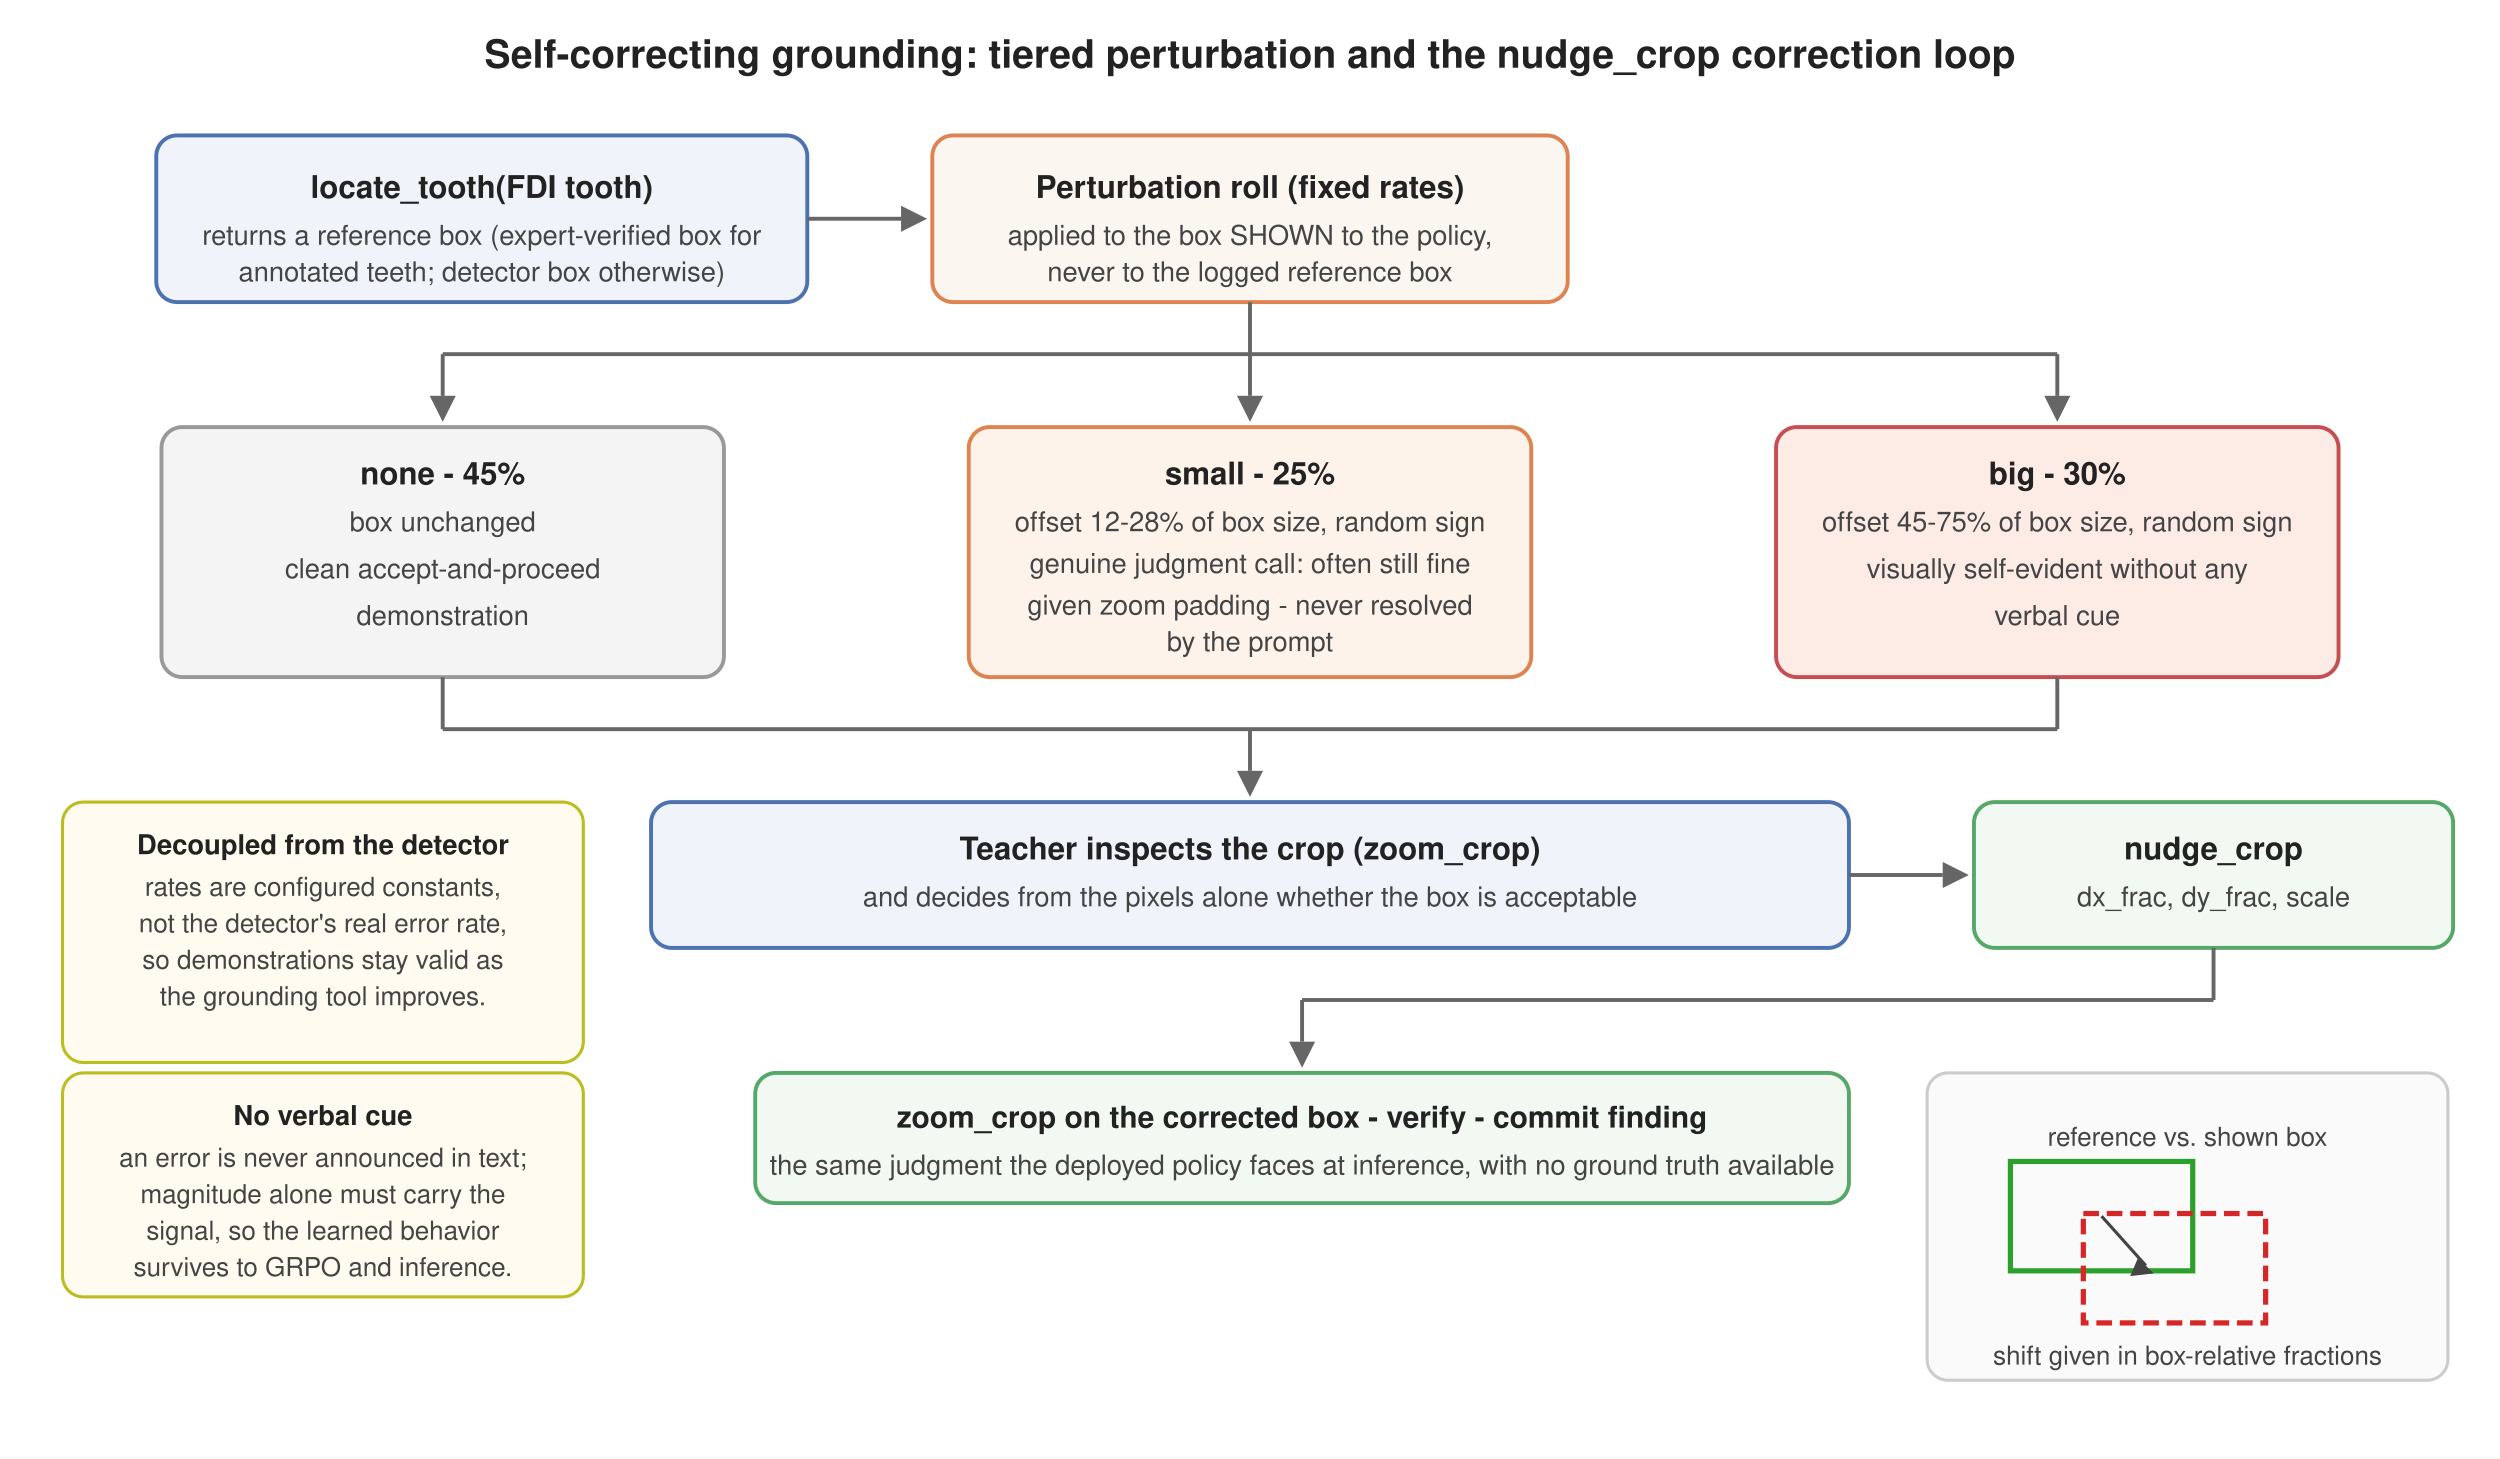
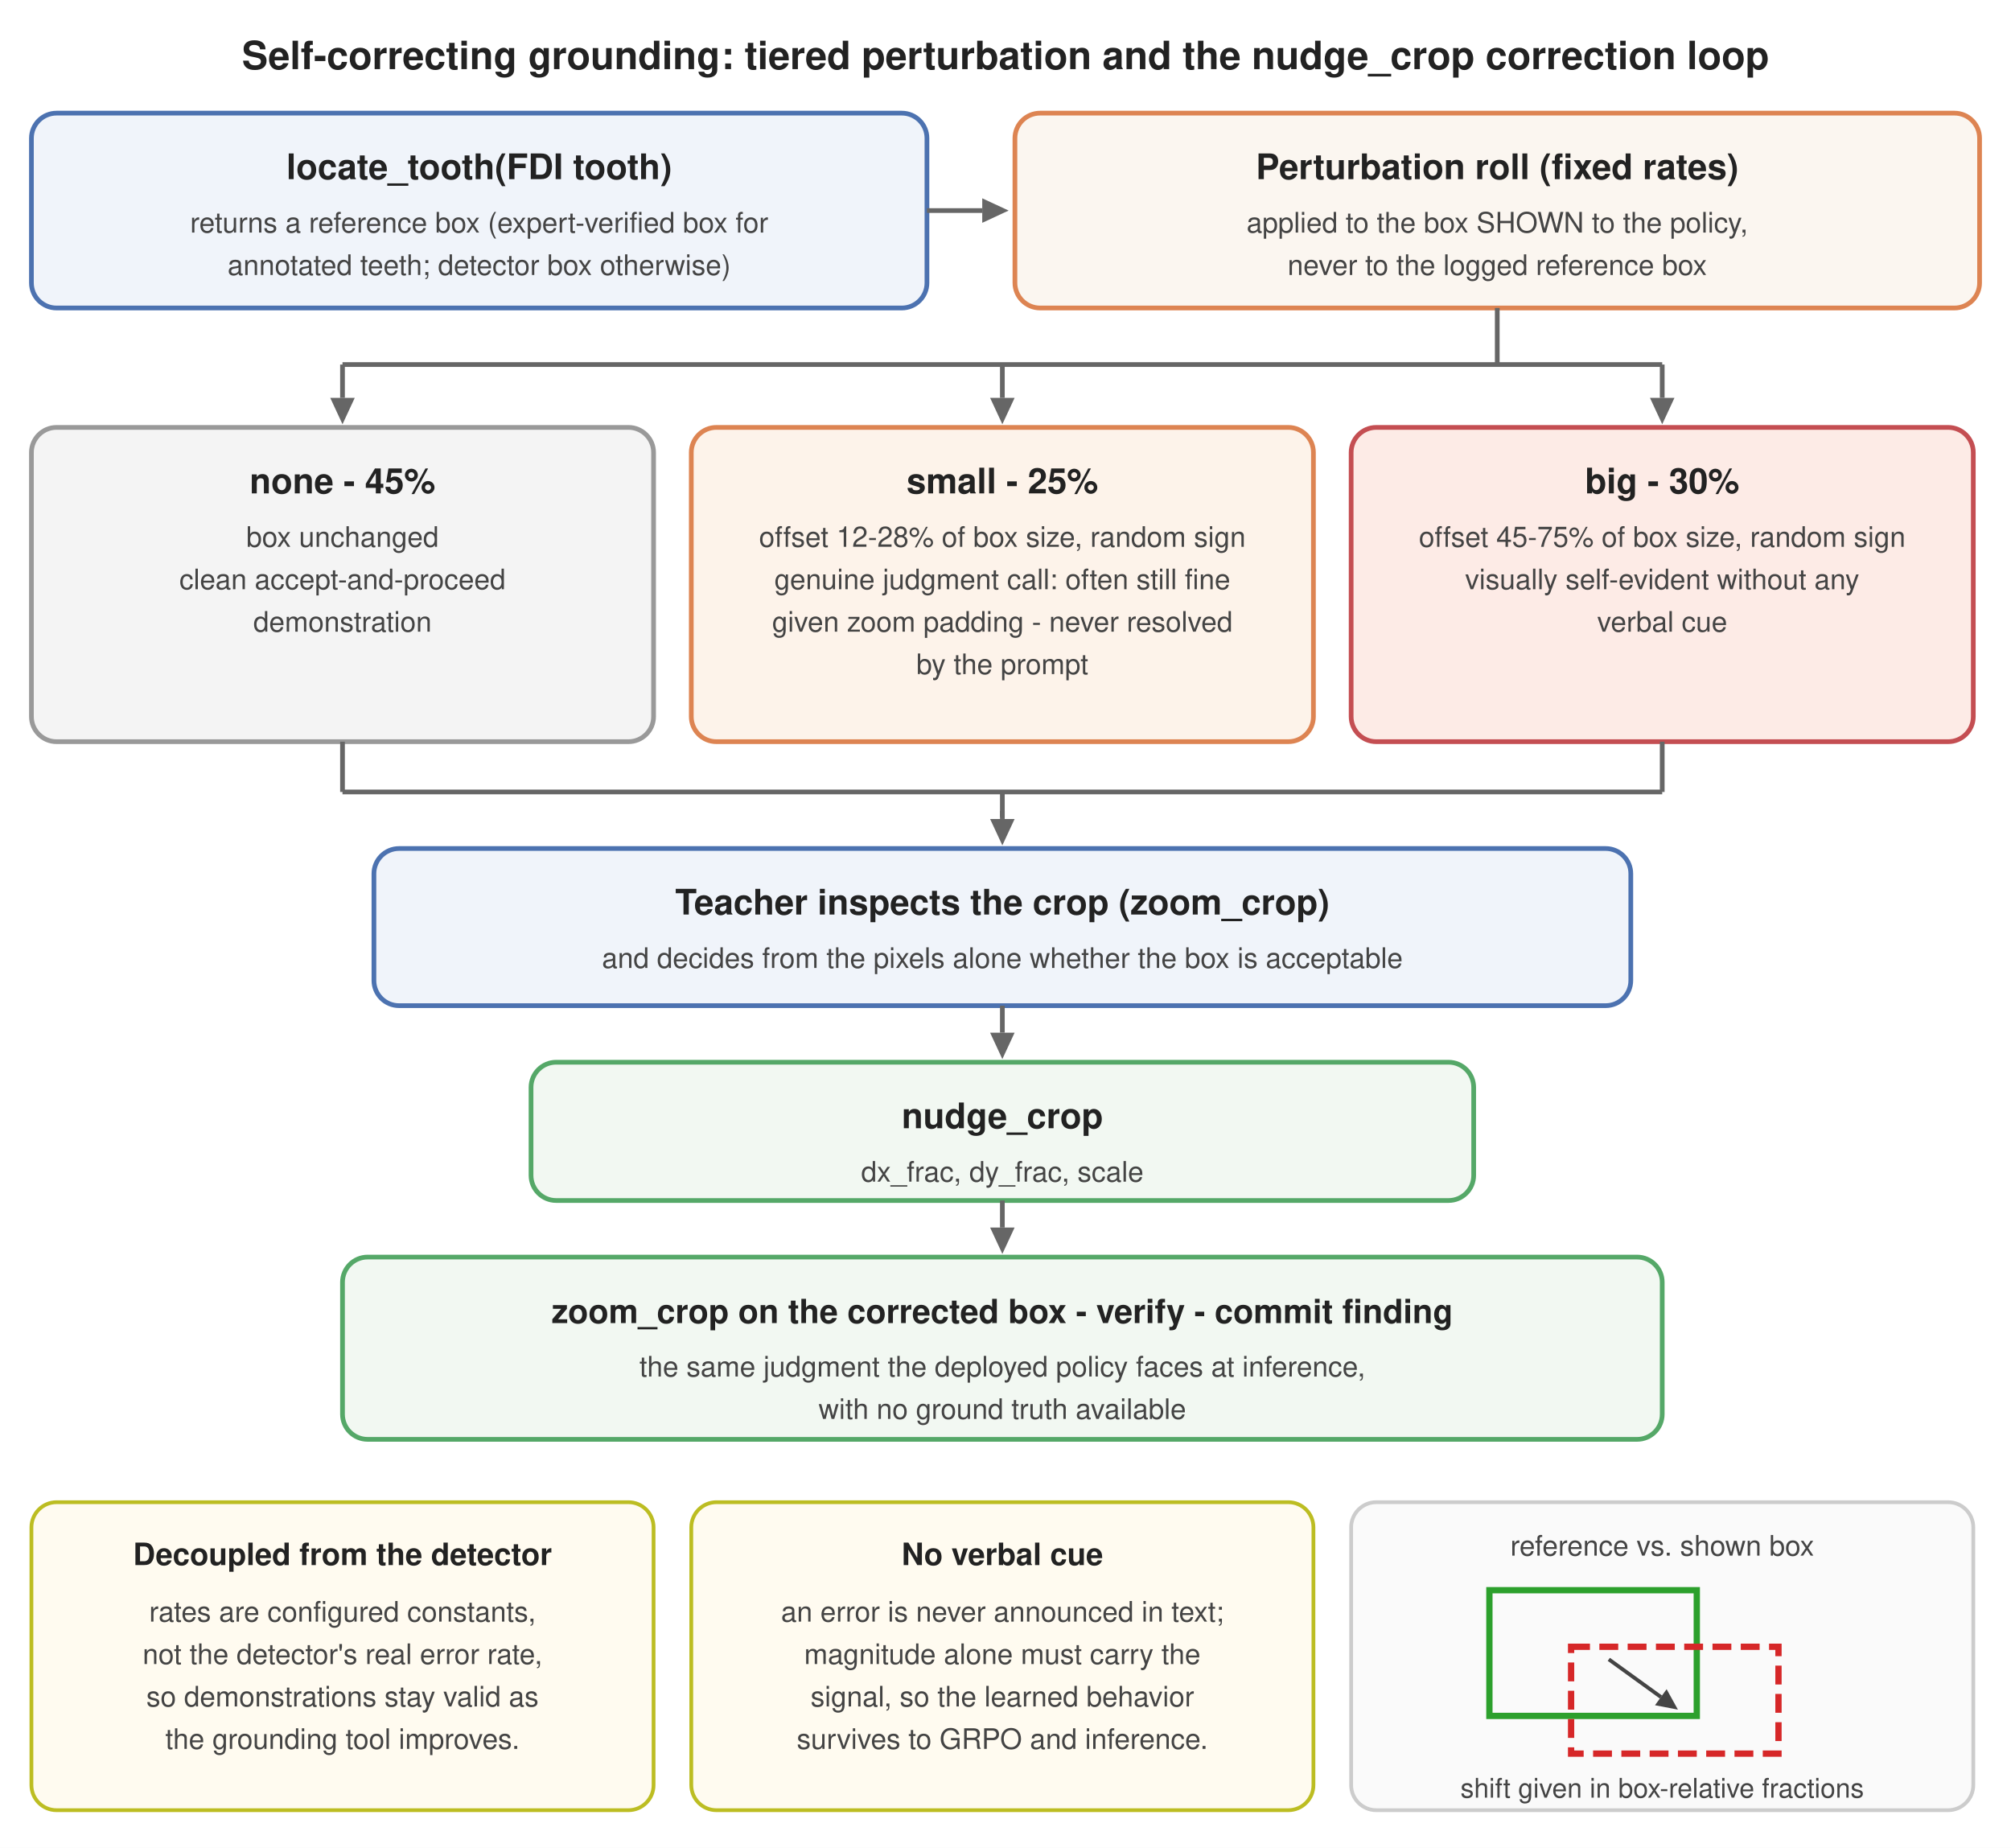
- <svg xmlns="http://www.w3.org/2000/svg" width="960" height="560" viewBox="0 0 960 560">
-   <rect x="0" y="0" width="960" height="560" fill="#ffffff" />
-   <text x="480" y="26" font-family="Helvetica, Arial, sans-serif" font-size="15" font-weight="bold" fill="#222222" text-anchor="middle">Self-correcting grounding: tiered perturbation and the nudge_crop correction loop</text>
-   <rect x="60" y="52" width="250" height="64" rx="8" fill="#F0F4FA" stroke="#4C72B0" stroke-width="1.5" />
-   <text x="185" y="76" font-family="Helvetica, Arial, sans-serif" font-size="12" font-weight="bold" fill="#222222" text-anchor="middle">locate_tooth(FDI tooth)</text>
-   <text x="185" y="94" font-family="Helvetica, Arial, sans-serif" font-size="10.5" fill="#444444" text-anchor="middle">returns a reference box (expert-verified box for</text>
-   <text x="185" y="108" font-family="Helvetica, Arial, sans-serif" font-size="10.5" fill="#444444" text-anchor="middle">annotated teeth; detector box otherwise)</text>
-   <line x1="310" y1="84" x2="346" y2="84" stroke="#666666" stroke-width="1.5" />
-   <polygon points="346,79 356,84 346,89" fill="#666666" />
-   <rect x="358" y="52" width="244" height="64" rx="8" fill="#FBF6F0" stroke="#DD8452" stroke-width="1.5" />
-   <text x="480" y="76" font-family="Helvetica, Arial, sans-serif" font-size="12" font-weight="bold" fill="#222222" text-anchor="middle">Perturbation roll (fixed rates)</text>
-   <text x="480" y="94" font-family="Helvetica, Arial, sans-serif" font-size="10.5" fill="#444444" text-anchor="middle">applied to the box SHOWN to the policy,</text>
-   <text x="480" y="108" font-family="Helvetica, Arial, sans-serif" font-size="10.5" fill="#444444" text-anchor="middle">never to the logged reference box</text>
-   <line x1="480" y1="116" x2="480" y2="136" stroke="#666666" stroke-width="1.5" />
-   <line x1="170" y1="136" x2="790" y2="136" stroke="#666666" stroke-width="1.5" />
-   <line x1="170" y1="136" x2="170" y2="152" stroke="#666666" stroke-width="1.5" />
-   <polygon points="165,152 170,162 175,152" fill="#666666" />
-   <line x1="480" y1="136" x2="480" y2="152" stroke="#666666" stroke-width="1.5" />
-   <polygon points="475,152 480,162 485,152" fill="#666666" />
-   <line x1="790" y1="136" x2="790" y2="152" stroke="#666666" stroke-width="1.5" />
-   <polygon points="785,152 790,162 795,152" fill="#666666" />
-   <rect x="62" y="164" width="216" height="96" rx="8" fill="#F4F4F4" stroke="#999999" stroke-width="1.5" />
-   <text x="170" y="186" font-family="Helvetica, Arial, sans-serif" font-size="12" font-weight="bold" fill="#222222" text-anchor="middle">none - 45%</text>
-   <text x="170" y="204" font-family="Helvetica, Arial, sans-serif" font-size="10.5" fill="#444444" text-anchor="middle">box unchanged</text>
-   <text x="170" y="222" font-family="Helvetica, Arial, sans-serif" font-size="10.5" fill="#444444" text-anchor="middle">clean accept-and-proceed</text>
-   <text x="170" y="240" font-family="Helvetica, Arial, sans-serif" font-size="10.5" fill="#444444" text-anchor="middle">demonstration</text>
-   <rect x="372" y="164" width="216" height="96" rx="8" fill="#FDF3EA" stroke="#DD8452" stroke-width="1.5" />
-   <text x="480" y="186" font-family="Helvetica, Arial, sans-serif" font-size="12" font-weight="bold" fill="#222222" text-anchor="middle">small - 25%</text>
-   <text x="480" y="204" font-family="Helvetica, Arial, sans-serif" font-size="10.5" fill="#444444" text-anchor="middle">offset 12-28% of box size, random sign</text>
-   <text x="480" y="220" font-family="Helvetica, Arial, sans-serif" font-size="10.5" fill="#444444" text-anchor="middle">genuine judgment call: often still fine</text>
-   <text x="480" y="236" font-family="Helvetica, Arial, sans-serif" font-size="10.5" fill="#444444" text-anchor="middle">given zoom padding - never resolved</text>
-   <text x="480" y="250" font-family="Helvetica, Arial, sans-serif" font-size="10.5" fill="#444444" text-anchor="middle">by the prompt</text>
-   <rect x="682" y="164" width="216" height="96" rx="8" fill="#FDEBE6" stroke="#C44E52" stroke-width="1.5" />
-   <text x="790" y="186" font-family="Helvetica, Arial, sans-serif" font-size="12" font-weight="bold" fill="#222222" text-anchor="middle">big - 30%</text>
-   <text x="790" y="204" font-family="Helvetica, Arial, sans-serif" font-size="10.5" fill="#444444" text-anchor="middle">offset 45-75% of box size, random sign</text>
-   <text x="790" y="222" font-family="Helvetica, Arial, sans-serif" font-size="10.5" fill="#444444" text-anchor="middle">visually self-evident without any</text>
-   <text x="790" y="240" font-family="Helvetica, Arial, sans-serif" font-size="10.5" fill="#444444" text-anchor="middle">verbal cue</text>
-   <line x1="170" y1="260" x2="170" y2="280" stroke="#666666" stroke-width="1.5" />
-   <line x1="790" y1="260" x2="790" y2="280" stroke="#666666" stroke-width="1.5" />
-   <line x1="170" y1="280" x2="790" y2="280" stroke="#666666" stroke-width="1.5" />
-   <line x1="480" y1="280" x2="480" y2="296" stroke="#666666" stroke-width="1.5" />
-   <polygon points="475,296 480,306 485,296" fill="#666666" />
-   <rect x="250" y="308" width="460" height="56" rx="8" fill="#F0F4FA" stroke="#4C72B0" stroke-width="1.5" />
-   <text x="480" y="330" font-family="Helvetica, Arial, sans-serif" font-size="12" font-weight="bold" fill="#222222" text-anchor="middle">Teacher inspects the crop (zoom_crop)</text>
-   <text x="480" y="348" font-family="Helvetica, Arial, sans-serif" font-size="10.5" fill="#444444" text-anchor="middle">and decides from the pixels alone whether the box is acceptable</text>
-   <line x1="710" y1="336" x2="746" y2="336" stroke="#666666" stroke-width="1.5" />
-   <polygon points="746,331 756,336 746,341" fill="#666666" />
-   <rect x="758" y="308" width="184" height="56" rx="8" fill="#F2F8F2" stroke="#55A868" stroke-width="1.5" />
-   <text x="850" y="330" font-family="Helvetica, Arial, sans-serif" font-size="12" font-weight="bold" fill="#222222" text-anchor="middle">nudge_crop</text>
-   <text x="850" y="348" font-family="Helvetica, Arial, sans-serif" font-size="10.5" fill="#444444" text-anchor="middle">dx_frac, dy_frac, scale</text>
-   <line x1="850" y1="364" x2="850" y2="384" stroke="#666666" stroke-width="1.5" />
-   <line x1="850" y1="384" x2="500" y2="384" stroke="#666666" stroke-width="1.5" />
-   <line x1="500" y1="384" x2="500" y2="400" stroke="#666666" stroke-width="1.5" />
-   <polygon points="495,400 500,410 505,400" fill="#666666" />
-   <rect x="290" y="412" width="420" height="50" rx="8" fill="#F2F8F2" stroke="#55A868" stroke-width="1.5" />
-   <text x="500" y="433" font-family="Helvetica, Arial, sans-serif" font-size="11.5" font-weight="bold" fill="#222222" text-anchor="middle">zoom_crop on the corrected box - verify - commit finding</text>
-   <text x="500" y="451" font-family="Helvetica, Arial, sans-serif" font-size="10.5" fill="#444444" text-anchor="middle">the same judgment the deployed policy faces at inference, with no ground truth available</text>
-   <rect x="24" y="308" width="200" height="100" rx="8" fill="#FFFBF0" stroke="#BCBD22" stroke-width="1.2" />
-   <text x="124" y="328" font-family="Helvetica, Arial, sans-serif" font-size="10.5" font-weight="bold" fill="#222222" text-anchor="middle">Decoupled from the detector</text>
-   <text x="124" y="344" font-family="Helvetica, Arial, sans-serif" font-size="10" fill="#444444" text-anchor="middle">rates are configured constants,</text>
-   <text x="124" y="358" font-family="Helvetica, Arial, sans-serif" font-size="10" fill="#444444" text-anchor="middle">not the detector's real error rate,</text>
-   <text x="124" y="372" font-family="Helvetica, Arial, sans-serif" font-size="10" fill="#444444" text-anchor="middle">so demonstrations stay valid as</text>
-   <text x="124" y="386" font-family="Helvetica, Arial, sans-serif" font-size="10" fill="#444444" text-anchor="middle">the grounding tool improves.</text>
-   <rect x="24" y="412" width="200" height="86" rx="8" fill="#FFFBF0" stroke="#BCBD22" stroke-width="1.2" />
-   <text x="124" y="432" font-family="Helvetica, Arial, sans-serif" font-size="10.5" font-weight="bold" fill="#222222" text-anchor="middle">No verbal cue</text>
-   <text x="124" y="448" font-family="Helvetica, Arial, sans-serif" font-size="10" fill="#444444" text-anchor="middle">an error is never announced in text;</text>
-   <text x="124" y="462" font-family="Helvetica, Arial, sans-serif" font-size="10" fill="#444444" text-anchor="middle">magnitude alone must carry the</text>
-   <text x="124" y="476" font-family="Helvetica, Arial, sans-serif" font-size="10" fill="#444444" text-anchor="middle">signal, so the learned behavior</text>
-   <text x="124" y="490" font-family="Helvetica, Arial, sans-serif" font-size="10" fill="#444444" text-anchor="middle">survives to GRPO and inference.</text>
-   <g>
-     <rect x="740" y="412" width="200" height="118" rx="8" fill="#FAFAFA" stroke="#CCCCCC" stroke-width="1.2" />
-     <rect x="772" y="446" width="70" height="42" fill="none" stroke="#2ca02c" stroke-width="2" />
-     <rect x="800" y="466" width="70" height="42" fill="none" stroke="#d62728" stroke-width="2" stroke-dasharray="6,3" />
-     <line x1="807" y1="467" x2="824" y2="486" stroke="#444444" stroke-width="1.2" />
-     <polygon points="821,483 827,489 818,490" fill="#444444" />
-     <text x="840" y="440" font-family="Helvetica, Arial, sans-serif" font-size="10" fill="#444444" text-anchor="middle">reference vs. shown box</text>
-     <text x="840" y="524" font-family="Helvetica, Arial, sans-serif" font-size="10" fill="#444444" text-anchor="middle">shift given in box-relative fractions</text>
-   </g>
+ <svg xmlns="http://www.w3.org/2000/svg" width="640" height="588" viewBox="0 0 640 588">
+   <rect width="640" height="588" fill="#FFFFFF" />
+   <text x="320.0" y="22" font-family="Helvetica" font-size="12.4" font-weight="bold" text-anchor="middle" fill="#222222">Self-correcting grounding: tiered perturbation and the nudge_crop correction loop</text>
+   <rect x="10" y="36" width="285" height="62" rx="8" fill="#F0F4FA" stroke="#4C72B0" stroke-width="1.5" />
+   <text x="152.5" y="57" font-family="Helvetica" font-size="11.2" font-weight="bold" text-anchor="middle" fill="#222222">locate_tooth(FDI tooth)</text>
+   <text x="152.5" y="74" font-family="Helvetica" font-size="9.0" text-anchor="middle" fill="#444444">returns a reference box (expert-verified box for</text>
+   <text x="152.5" y="87.5" font-family="Helvetica" font-size="9.0" text-anchor="middle" fill="#444444">annotated teeth; detector box otherwise)</text>
+   <polyline points="295.0,67.0 312.6,67.0" fill="none" stroke="#666666" stroke-width="1.5" />
+   <polygon points="321.0,67.0 312.6,70.9 312.6,63.1" fill="#666666" stroke="none" />
+   <rect x="323" y="36" width="307" height="62" rx="8" fill="#FBF6F0" stroke="#DD8452" stroke-width="1.5" />
+   <text x="476.5" y="57" font-family="Helvetica" font-size="11.2" font-weight="bold" text-anchor="middle" fill="#222222">Perturbation roll (fixed rates)</text>
+   <text x="476.5" y="74" font-family="Helvetica" font-size="9.0" text-anchor="middle" fill="#444444">applied to the box SHOWN to the policy,</text>
+   <text x="476.5" y="87.5" font-family="Helvetica" font-size="9.0" text-anchor="middle" fill="#444444">never to the logged reference box</text>
+   <line x1="476.5" y1="98" x2="476.5" y2="116" stroke="#666666" stroke-width="1.5" />
+   <line x1="109" y1="116" x2="529" y2="116" stroke="#666666" stroke-width="1.5" />
+   <polyline points="109.0,116.0 109.0,126.6" fill="none" stroke="#666666" stroke-width="1.5" />
+   <polygon points="109.0,135.0 105.1,126.6 112.9,126.6" fill="#666666" stroke="none" />
+   <polyline points="319.0,116.0 319.0,126.6" fill="none" stroke="#666666" stroke-width="1.5" />
+   <polygon points="319.0,135.0 315.1,126.6 322.9,126.6" fill="#666666" stroke="none" />
+   <polyline points="529.0,116.0 529.0,126.6" fill="none" stroke="#666666" stroke-width="1.5" />
+   <polygon points="529.0,135.0 525.1,126.6 532.9,126.6" fill="#666666" stroke="none" />
+   <rect x="10" y="136" width="198" height="100" rx="8" fill="#F4F4F4" stroke="#999999" stroke-width="1.5" />
+   <text x="109.0" y="157" font-family="Helvetica" font-size="11.2" font-weight="bold" text-anchor="middle" fill="#222222">none - 45%</text>
+   <text x="109.0" y="174" font-family="Helvetica" font-size="9.0" text-anchor="middle" fill="#444444">box unchanged</text>
+   <text x="109.0" y="187.5" font-family="Helvetica" font-size="9.0" text-anchor="middle" fill="#444444">clean accept-and-proceed</text>
+   <text x="109.0" y="201.0" font-family="Helvetica" font-size="9.0" text-anchor="middle" fill="#444444">demonstration</text>
+   <rect x="220" y="136" width="198" height="100" rx="8" fill="#FDF3EA" stroke="#DD8452" stroke-width="1.5" />
+   <text x="319.0" y="157" font-family="Helvetica" font-size="11.2" font-weight="bold" text-anchor="middle" fill="#222222">small - 25%</text>
+   <text x="319.0" y="174" font-family="Helvetica" font-size="9.0" text-anchor="middle" fill="#444444">offset 12-28% of box size, random sign</text>
+   <text x="319.0" y="187.5" font-family="Helvetica" font-size="9.0" text-anchor="middle" fill="#444444">genuine judgment call: often still fine</text>
+   <text x="319.0" y="201.0" font-family="Helvetica" font-size="9.0" text-anchor="middle" fill="#444444">given zoom padding - never resolved</text>
+   <text x="319.0" y="214.5" font-family="Helvetica" font-size="9.0" text-anchor="middle" fill="#444444">by the prompt</text>
+   <rect x="430" y="136" width="198" height="100" rx="8" fill="#FDEBE6" stroke="#C44E52" stroke-width="1.5" />
+   <text x="529.0" y="157" font-family="Helvetica" font-size="11.2" font-weight="bold" text-anchor="middle" fill="#222222">big - 30%</text>
+   <text x="529.0" y="174" font-family="Helvetica" font-size="9.0" text-anchor="middle" fill="#444444">offset 45-75% of box size, random sign</text>
+   <text x="529.0" y="187.5" font-family="Helvetica" font-size="9.0" text-anchor="middle" fill="#444444">visually self-evident without any</text>
+   <text x="529.0" y="201.0" font-family="Helvetica" font-size="9.0" text-anchor="middle" fill="#444444">verbal cue</text>
+   <line x1="109" y1="236" x2="109" y2="252" stroke="#666666" stroke-width="1.5" />
+   <line x1="529" y1="236" x2="529" y2="252" stroke="#666666" stroke-width="1.5" />
+   <line x1="109" y1="252" x2="529" y2="252" stroke="#666666" stroke-width="1.5" />
+   <line x1="319" y1="252" x2="319" y2="260" stroke="#666666" stroke-width="1.5" />
+   <polyline points="319.0,258.0 319.0,260.6" fill="none" stroke="#666666" stroke-width="1.5" />
+   <polygon points="319.0,269.0 315.1,260.6 322.9,260.6" fill="#666666" stroke="none" />
+   <rect x="119" y="270" width="400" height="50" rx="8" fill="#F0F4FA" stroke="#4C72B0" stroke-width="1.5" />
+   <text x="319.0" y="291" font-family="Helvetica" font-size="11.2" font-weight="bold" text-anchor="middle" fill="#222222">Teacher inspects the crop (zoom_crop)</text>
+   <text x="319.0" y="308" font-family="Helvetica" font-size="9.0" text-anchor="middle" fill="#444444">and decides from the pixels alone whether the box is acceptable</text>
+   <polyline points="319.0,320.0 319.0,328.6" fill="none" stroke="#666666" stroke-width="1.5" />
+   <polygon points="319.0,337.0 315.1,328.6 322.9,328.6" fill="#666666" stroke="none" />
+   <rect x="169" y="338" width="300" height="44" rx="8" fill="#F2F8F2" stroke="#55A868" stroke-width="1.5" />
+   <text x="319.0" y="359" font-family="Helvetica" font-size="11.2" font-weight="bold" text-anchor="middle" fill="#222222">nudge_crop</text>
+   <text x="319.0" y="376" font-family="Helvetica" font-size="9.0" text-anchor="middle" fill="#444444">dx_frac, dy_frac, scale</text>
+   <polyline points="319.0,382.0 319.0,390.6" fill="none" stroke="#666666" stroke-width="1.5" />
+   <polygon points="319.0,399.0 315.1,390.6 322.9,390.6" fill="#666666" stroke="none" />
+   <rect x="109" y="400" width="420" height="58" rx="8" fill="#F2F8F2" stroke="#55A868" stroke-width="1.5" />
+   <text x="319.0" y="421" font-family="Helvetica" font-size="10.6" font-weight="bold" text-anchor="middle" fill="#222222">zoom_crop on the corrected box - verify - commit finding</text>
+   <text x="319.0" y="438" font-family="Helvetica" font-size="9.0" text-anchor="middle" fill="#444444">the same judgment the deployed policy faces at inference,</text>
+   <text x="319.0" y="451.5" font-family="Helvetica" font-size="9.0" text-anchor="middle" fill="#444444">with no ground truth available</text>
+   <rect x="10" y="478" width="198" height="98" rx="8" fill="#FFFBF0" stroke="#BCBD22" stroke-width="1.2" />
+   <text x="109" y="498" font-family="Helvetica" font-size="9.8" font-weight="bold" text-anchor="middle" fill="#222222">Decoupled from the detector</text>
+   <text x="109" y="516.0" font-family="Helvetica" font-size="9.0" text-anchor="middle" fill="#444444">rates are configured constants,</text>
+   <text x="109" y="529.5" font-family="Helvetica" font-size="9.0" text-anchor="middle" fill="#444444">not the detector's real error rate,</text>
+   <text x="109" y="543.0" font-family="Helvetica" font-size="9.0" text-anchor="middle" fill="#444444">so demonstrations stay valid as</text>
+   <text x="109" y="556.5" font-family="Helvetica" font-size="9.0" text-anchor="middle" fill="#444444">the grounding tool improves.</text>
+   <rect x="220" y="478" width="198" height="98" rx="8" fill="#FFFBF0" stroke="#BCBD22" stroke-width="1.2" />
+   <text x="319" y="498" font-family="Helvetica" font-size="9.8" font-weight="bold" text-anchor="middle" fill="#222222">No verbal cue</text>
+   <text x="319" y="516.0" font-family="Helvetica" font-size="9.0" text-anchor="middle" fill="#444444">an error is never announced in text;</text>
+   <text x="319" y="529.5" font-family="Helvetica" font-size="9.0" text-anchor="middle" fill="#444444">magnitude alone must carry the</text>
+   <text x="319" y="543.0" font-family="Helvetica" font-size="9.0" text-anchor="middle" fill="#444444">signal, so the learned behavior</text>
+   <text x="319" y="556.5" font-family="Helvetica" font-size="9.0" text-anchor="middle" fill="#444444">survives to GRPO and inference.</text>
+   <rect x="430" y="478" width="198" height="98" rx="8" fill="#FAFAFA" stroke="#CCCCCC" stroke-width="1.2" />
+   <text x="529" y="495" font-family="Helvetica" font-size="9.0" text-anchor="middle" fill="#444444">reference vs. shown box</text>
+   <rect x="474" y="506" width="66" height="40" rx="0" fill="none" stroke="#2ca02c" stroke-width="2" />
+   <rect x="500" y="524" width="66" height="34" rx="0" fill="none" stroke="#d62728" stroke-width="2" stroke-dasharray="6,3" />
+   <polyline points="512.0,528.0 528.6,540.0" fill="none" stroke="#444444" stroke-width="1.2" />
+   <polygon points="534.0,544.0 526.7,542.6 530.4,537.5" fill="#444444" stroke="none" />
+   <text x="529" y="572" font-family="Helvetica" font-size="8.6" text-anchor="middle" fill="#444444">shift given in box-relative fractions</text>
</svg>
